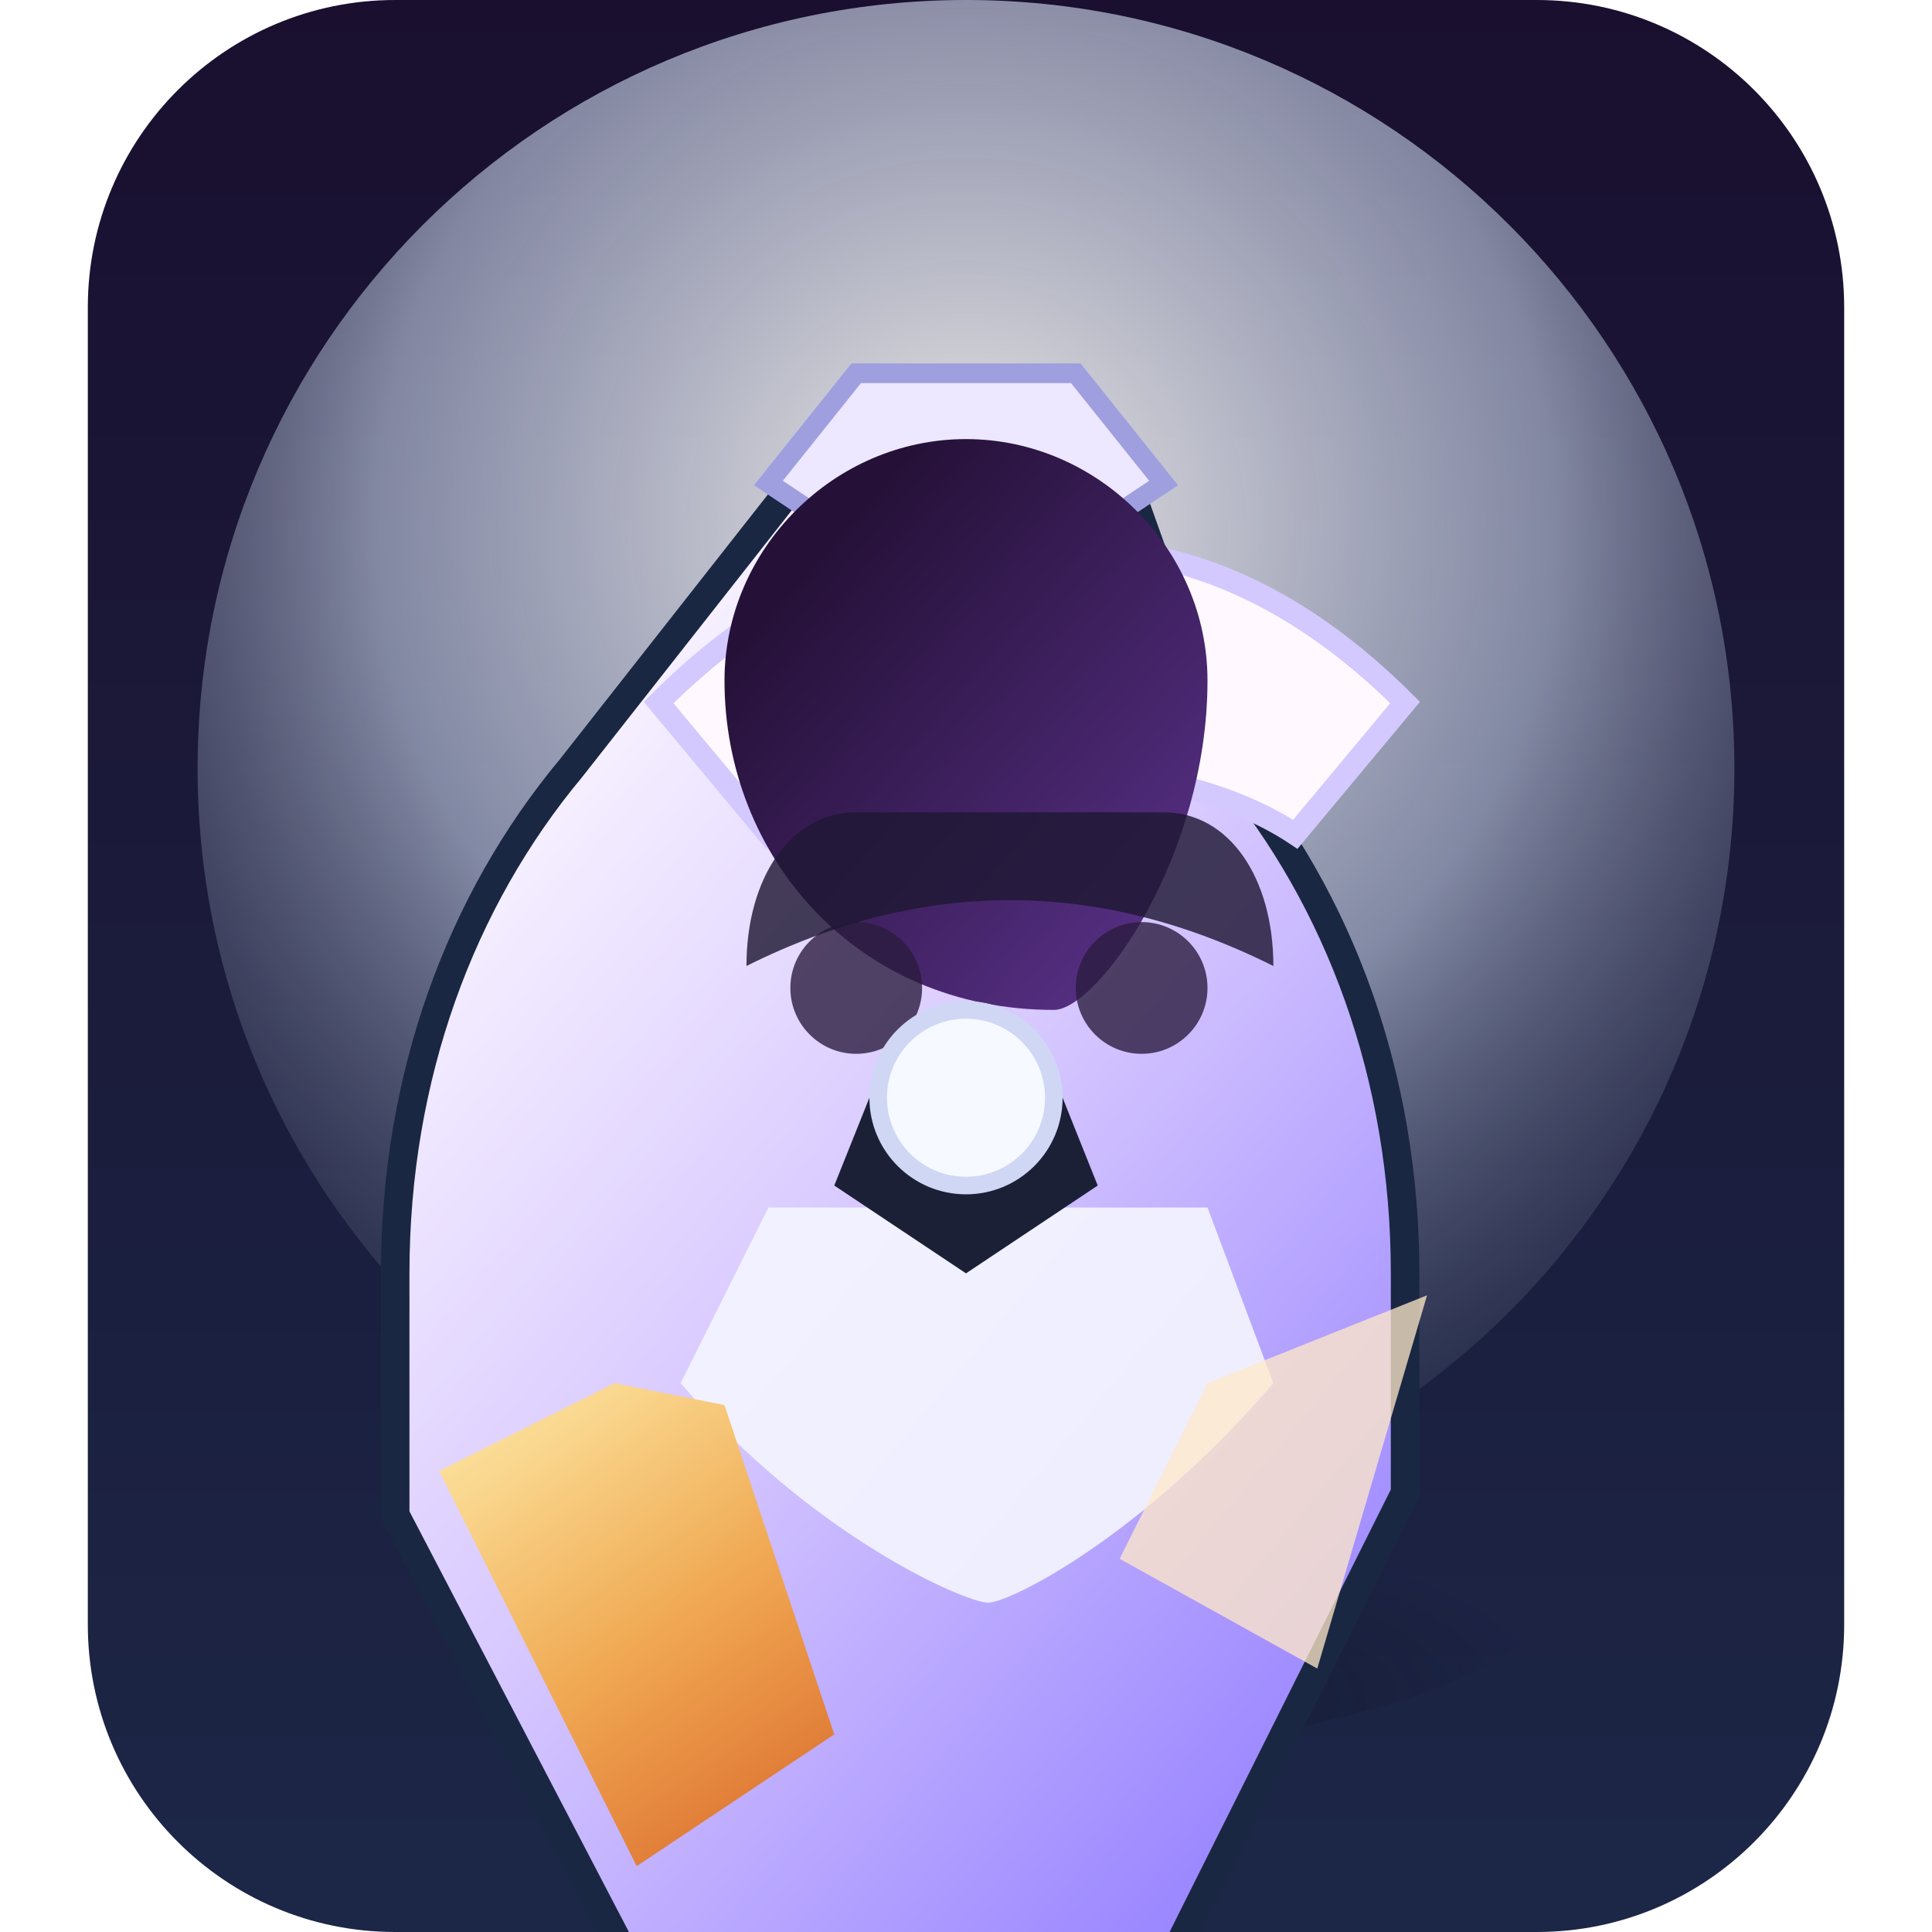
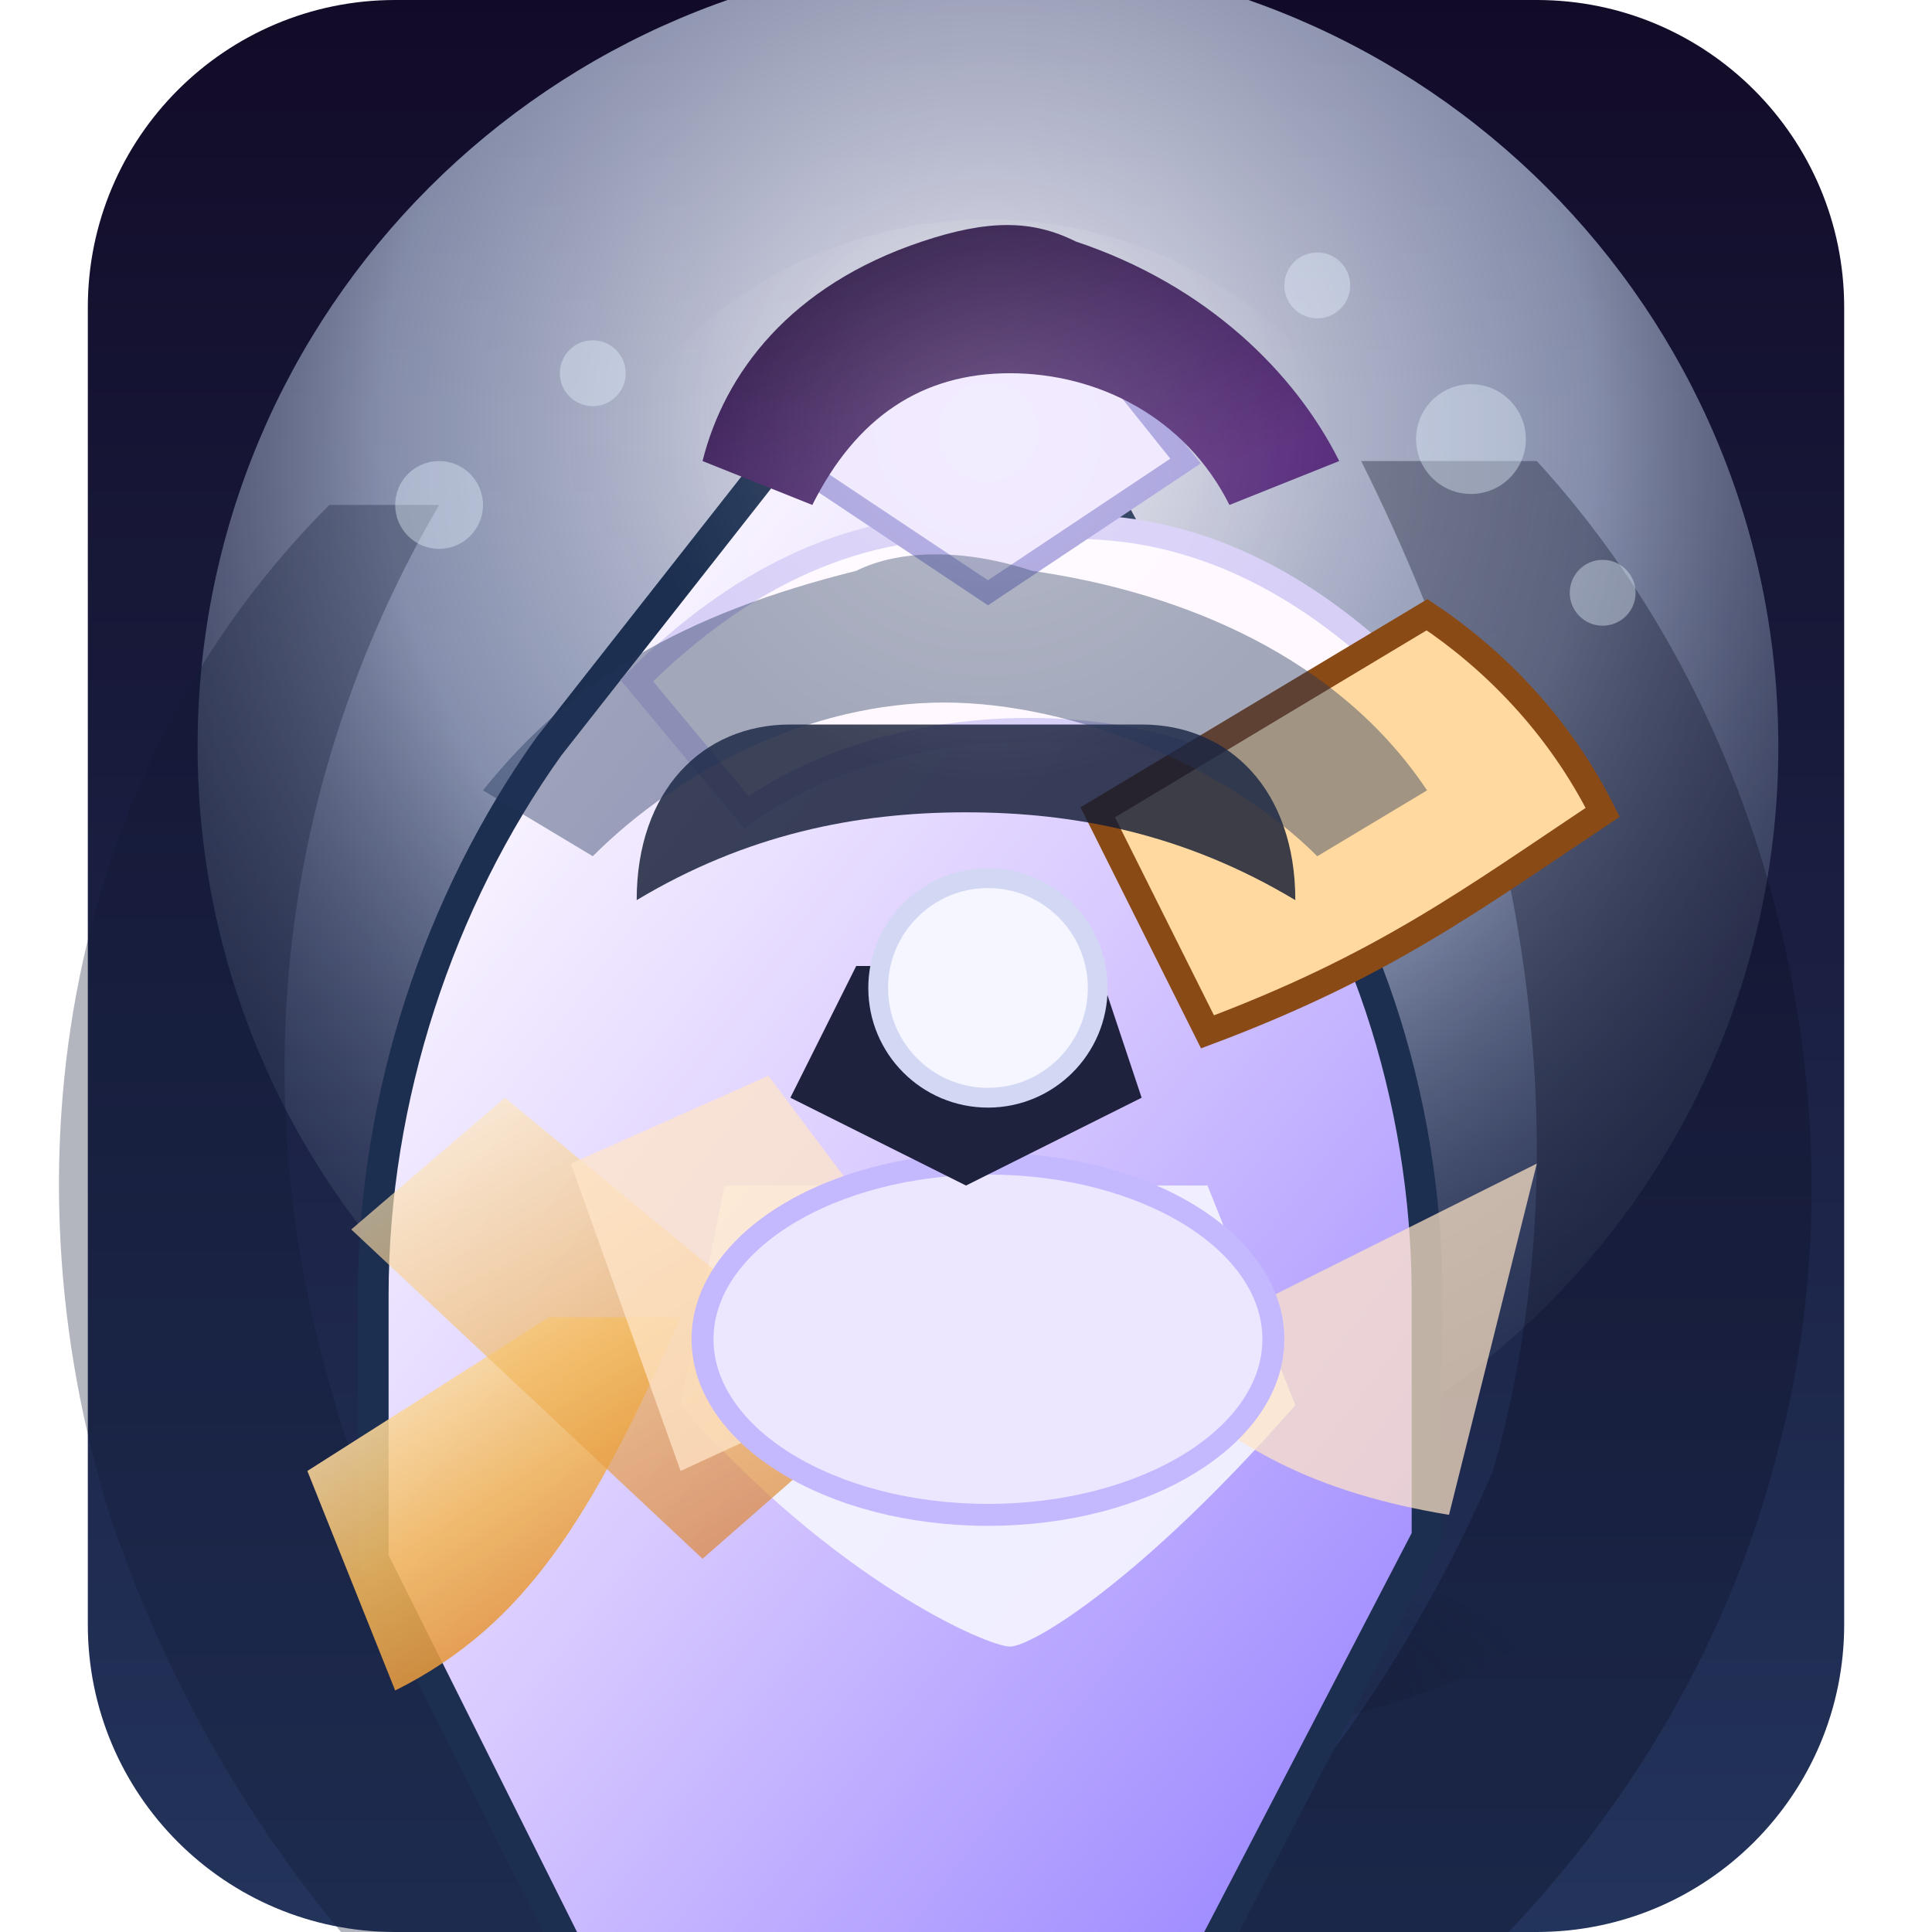
<svg xmlns="http://www.w3.org/2000/svg" viewBox="0 0 64 64" width="64" height="64" role="img" aria-labelledby="title desc">
  <defs>
-     <radialGradient id="guardian-halo" cx="50%" cy="34%" r="80%">
-       <stop offset="0" stop-color="#fefaf5" stop-opacity="0.92" />
-       <stop offset="0.48" stop-color="#dbe9ff" stop-opacity="0.54" />
-       <stop offset="1" stop-color="#18223a" stop-opacity="0" />
+     <linearGradient id="guardian-panel" x1="0%" y1="0%" x2="0%" y2="100%">
+       <stop offset="0" stop-color="#120b28" />
+       <stop offset="1" stop-color="#23345c" />
+     </linearGradient>
+     <radialGradient id="guardian-halo" cx="50%" cy="30%" r="80%">
+       <stop offset="0" stop-color="#fcf8ff" stop-opacity="0.94" />
+       <stop offset="0.48" stop-color="#d4e4ff" stop-opacity="0.58" />
+       <stop offset="1" stop-color="#17263f" stop-opacity="0" />
    </radialGradient>
-     <linearGradient id="guardian-panel" x1="0%" x2="0%" y1="0%" y2="100%">
-       <stop offset="0" stop-color="#1a0f2f" />
-       <stop offset="1" stop-color="#1c2747" />
+     <linearGradient id="guardian-robe" x1="18%" y1="16%" x2="84%" y2="94%">
+       <stop offset="0" stop-color="#f8f3ff" />
+       <stop offset="0.42" stop-color="#d9caff" />
+       <stop offset="1" stop-color="#9c88ff" />
    </linearGradient>
-     <linearGradient id="guardian-robe" x1="20%" x2="80%" y1="14%" y2="92%">
-       <stop offset="0" stop-color="#f8f3ff" />
-       <stop offset="0.44" stop-color="#d8c9ff" />
-       <stop offset="1" stop-color="#9a86ff" />
+     <linearGradient id="guardian-trim" x1="18%" y1="0%" x2="82%" y2="100%">
+       <stop offset="0" stop-color="#ffecc6" />
+       <stop offset="0.5" stop-color="#f1b65a" />
+       <stop offset="1" stop-color="#d97a22" />
    </linearGradient>
-     <linearGradient id="guardian-trim" x1="22%" x2="78%" y1="0%" y2="100%">
-       <stop offset="0" stop-color="#fde49a" />
-       <stop offset="0.52" stop-color="#f2a94d" />
-       <stop offset="1" stop-color="#de6f28" />
-     </linearGradient>
-     <linearGradient id="guardian-hair" x1="18%" x2="82%" y1="22%" y2="88%">
-       <stop offset="0" stop-color="#251138" />
-       <stop offset="1" stop-color="#532d7f" />
+     <linearGradient id="guardian-hair" x1="20%" y1="16%" x2="80%" y2="88%">
+       <stop offset="0" stop-color="#2c1746" />
+       <stop offset="1" stop-color="#5a2f7d" />
    </linearGradient>
    <radialGradient id="guardian-shadow" cx="50%" cy="86%" r="48%">
-       <stop offset="0" stop-color="rgba(12,18,36,0.55)" />
-       <stop offset="1" stop-color="rgba(12,18,36,0)" />
+       <stop offset="0" stop-color="rgba(16,24,42,0.55)" />
+       <stop offset="1" stop-color="rgba(16,24,42,0)" />
+     </radialGradient>
+     <radialGradient id="guardian-highlight" cx="50%" cy="24%" r="40%">
+       <stop offset="0" stop-color="rgba(255,255,255,0.78)" />
+       <stop offset="1" stop-color="rgba(255,255,255,0)" />
    </radialGradient>
  </defs>
  <g transform="translate(2.909091, 0) scale(0.3636364)">
    <rect width="160" height="176" rx="28" fill="url(#guardian-panel)" />
-     <circle cx="80" cy="70" r="70" fill="url(#guardian-halo)" />
+     <circle cx="82" cy="68" r="72" fill="url(#guardian-halo)" />
    <ellipse cx="82" cy="142" rx="54" ry="18" fill="url(#guardian-shadow)" />
-     <path d="M66 42 44 70c-10 12-16 28-16 46v22l24 46h44l24-48v-20c0-18-6-34-16-46L94 42H66Z" fill="url(#guardian-robe)" stroke="#1a2742" stroke-width="2.6" stroke-linejoin="round" />
-     <path d="M62 110h40l6 16c-12 14-24 20-26 20s-16-6-28-20l8-16Z" fill="#f3f4ff" opacity="0.92" />
-     <path d="M80 50c-10 0-20 6-28 14l10 12c12-8 36-8 48 0l10-12c-8-8-18-14-30-14Z" fill="#fff9ff" stroke="#d3c9ff" stroke-width="2" />
-     <path d="M70 34h20l8 10-18 12-18-12 8-10Z" fill="#ede7ff" stroke="#9f9fe0" stroke-width="1.8" />
-     <path d="M58 128l10 30-18 12-18-36 16-8 10 2Z" fill="url(#guardian-trim)" opacity="0.96" />
-     <path d="M102 126l20-8-10 34-18-10 8-16Z" fill="#ffe8c8" opacity="0.76" />
-     <path d="M88 92c-18 0-30-14-30-30 0-12 10-22 22-22s22 10 22 22c0 16-10 30-14 30Z" fill="url(#guardian-hair)" />
-     <circle cx="70" cy="90" r="6" fill="#2b1b3f" opacity="0.8" />
-     <circle cx="96" cy="90" r="6" fill="#2b1b3f" opacity="0.8" />
-     <path d="M70 74c-6 0-10 6-10 14 8-4 16-6 24-6s16 2 24 6c0-8-4-14-10-14H70Z" fill="#1f1733" opacity="0.82" />
-     <path d="M72 98h16l4 10-12 8-12-8 4-10Z" fill="#1b2036" />
-     <circle cx="80" cy="100" r="8" fill="#f6f9ff" stroke="#cfd7f5" stroke-width="1.6" />
+     <path d="M32 46c-14 24-18 52-10 80 6 22 20 40 34 52l-10 18c-20-12-36-34-44-58-10-32-4-68 20-92Z" fill="#0f1a32" opacity="0.32" />
+     <path d="M132 42c22 24 30 60 22 90-6 24-22 46-44 60l-10-18c12-10 22-26 28-40 8-28 4-60-12-92Z" fill="#0b1024" opacity="0.34" />
+     <path d="M64 40 42 68c-10 14-16 32-16 50v24l24 48h46l26-50v-22c0-18-6-36-16-48L90 40H64Z" fill="url(#guardian-robe)" stroke="#1c2f50" stroke-width="2.8" stroke-linejoin="round" />
+     <path d="M58 108h44l8 20c-14 16-24 22-26 22s-16-6-30-22l4-20Z" fill="#f4f4ff" opacity="0.92" />
+     <path d="M80 48c-12 0-22 6-30 14l10 12c14-10 38-10 50 0l10-12c-8-8-18-14-30-14Z" fill="#fff9ff" stroke="#d8cff7" stroke-width="2.2" />
+     <path d="M70 32h22l8 10-18 12-18-12 6-10Z" fill="#efe7ff" stroke="#a6a0dd" stroke-width="1.9" />
+     <path d="M54 120c-8 18-14 28-26 34l-8-20 22-14 12 0Z" fill="url(#guardian-trim)" opacity="0.88" />
+     <path d="M108 118l24-12-8 32c-12-2-20-6-28-14l12-6Z" fill="#ffe4c6" opacity="0.72" />
+     <path d="M38 100 24 112l32 30 16-14-34-28Z" fill="url(#guardian-trim)" opacity="0.66" />
+     <path d="M102 94c16-6 24-12 36-20-4-8-10-14-16-18-10 6-20 12-30 18l10 20Z" fill="#ffd9a0" stroke="#8a4a16" stroke-width="2.4" />
+     <path d="M62 98l-18 8 10 28 26-12-18-24Z" fill="#ffe5c8" opacity="0.74" />
+     <ellipse cx="82" cy="122" rx="26" ry="16" fill="#ece7ff" stroke="#c4b9ff" stroke-width="2" />
+     <path d="M70 88h22l4 12-16 8-16-8 6-12Z" fill="#1f223d" />
+     <circle cx="82" cy="90" r="10" fill="#f5f6ff" stroke="#d2d7f4" stroke-width="1.8" />
+     <path d="M64 66c-8 0-14 6-14 16 10-6 20-8 30-8s20 2 30 8c0-10-6-16-14-16H64Z" fill="#111b33" opacity="0.82" />
+     <path d="M70 52c-16 4-26 10-34 20l10 6c8-8 20-14 32-14s26 6 34 14l10-6c-8-12-22-18-36-20-6-2-12-2-16 0Z" fill="#22345a" opacity="0.42" />
+     <path d="M76 22c-12 4-18 12-20 20l10 4c4-8 10-12 18-12s16 4 20 12l10-4c-4-8-12-16-24-20-4-2-8-2-14 0Z" fill="url(#guardian-hair)" />
+     <g fill="rgba(230,243,255,0.4)">
+       <circle cx="32" cy="46" r="4" />
+       <circle cx="46" cy="34" r="3" />
+       <circle cx="126" cy="40" r="5" />
+       <circle cx="138" cy="54" r="3" />
+       <circle cx="112" cy="26" r="3" />
+     </g>
+     <circle cx="82" cy="60" r="40" fill="url(#guardian-highlight)" opacity="0.28" />
  </g>
</svg>
